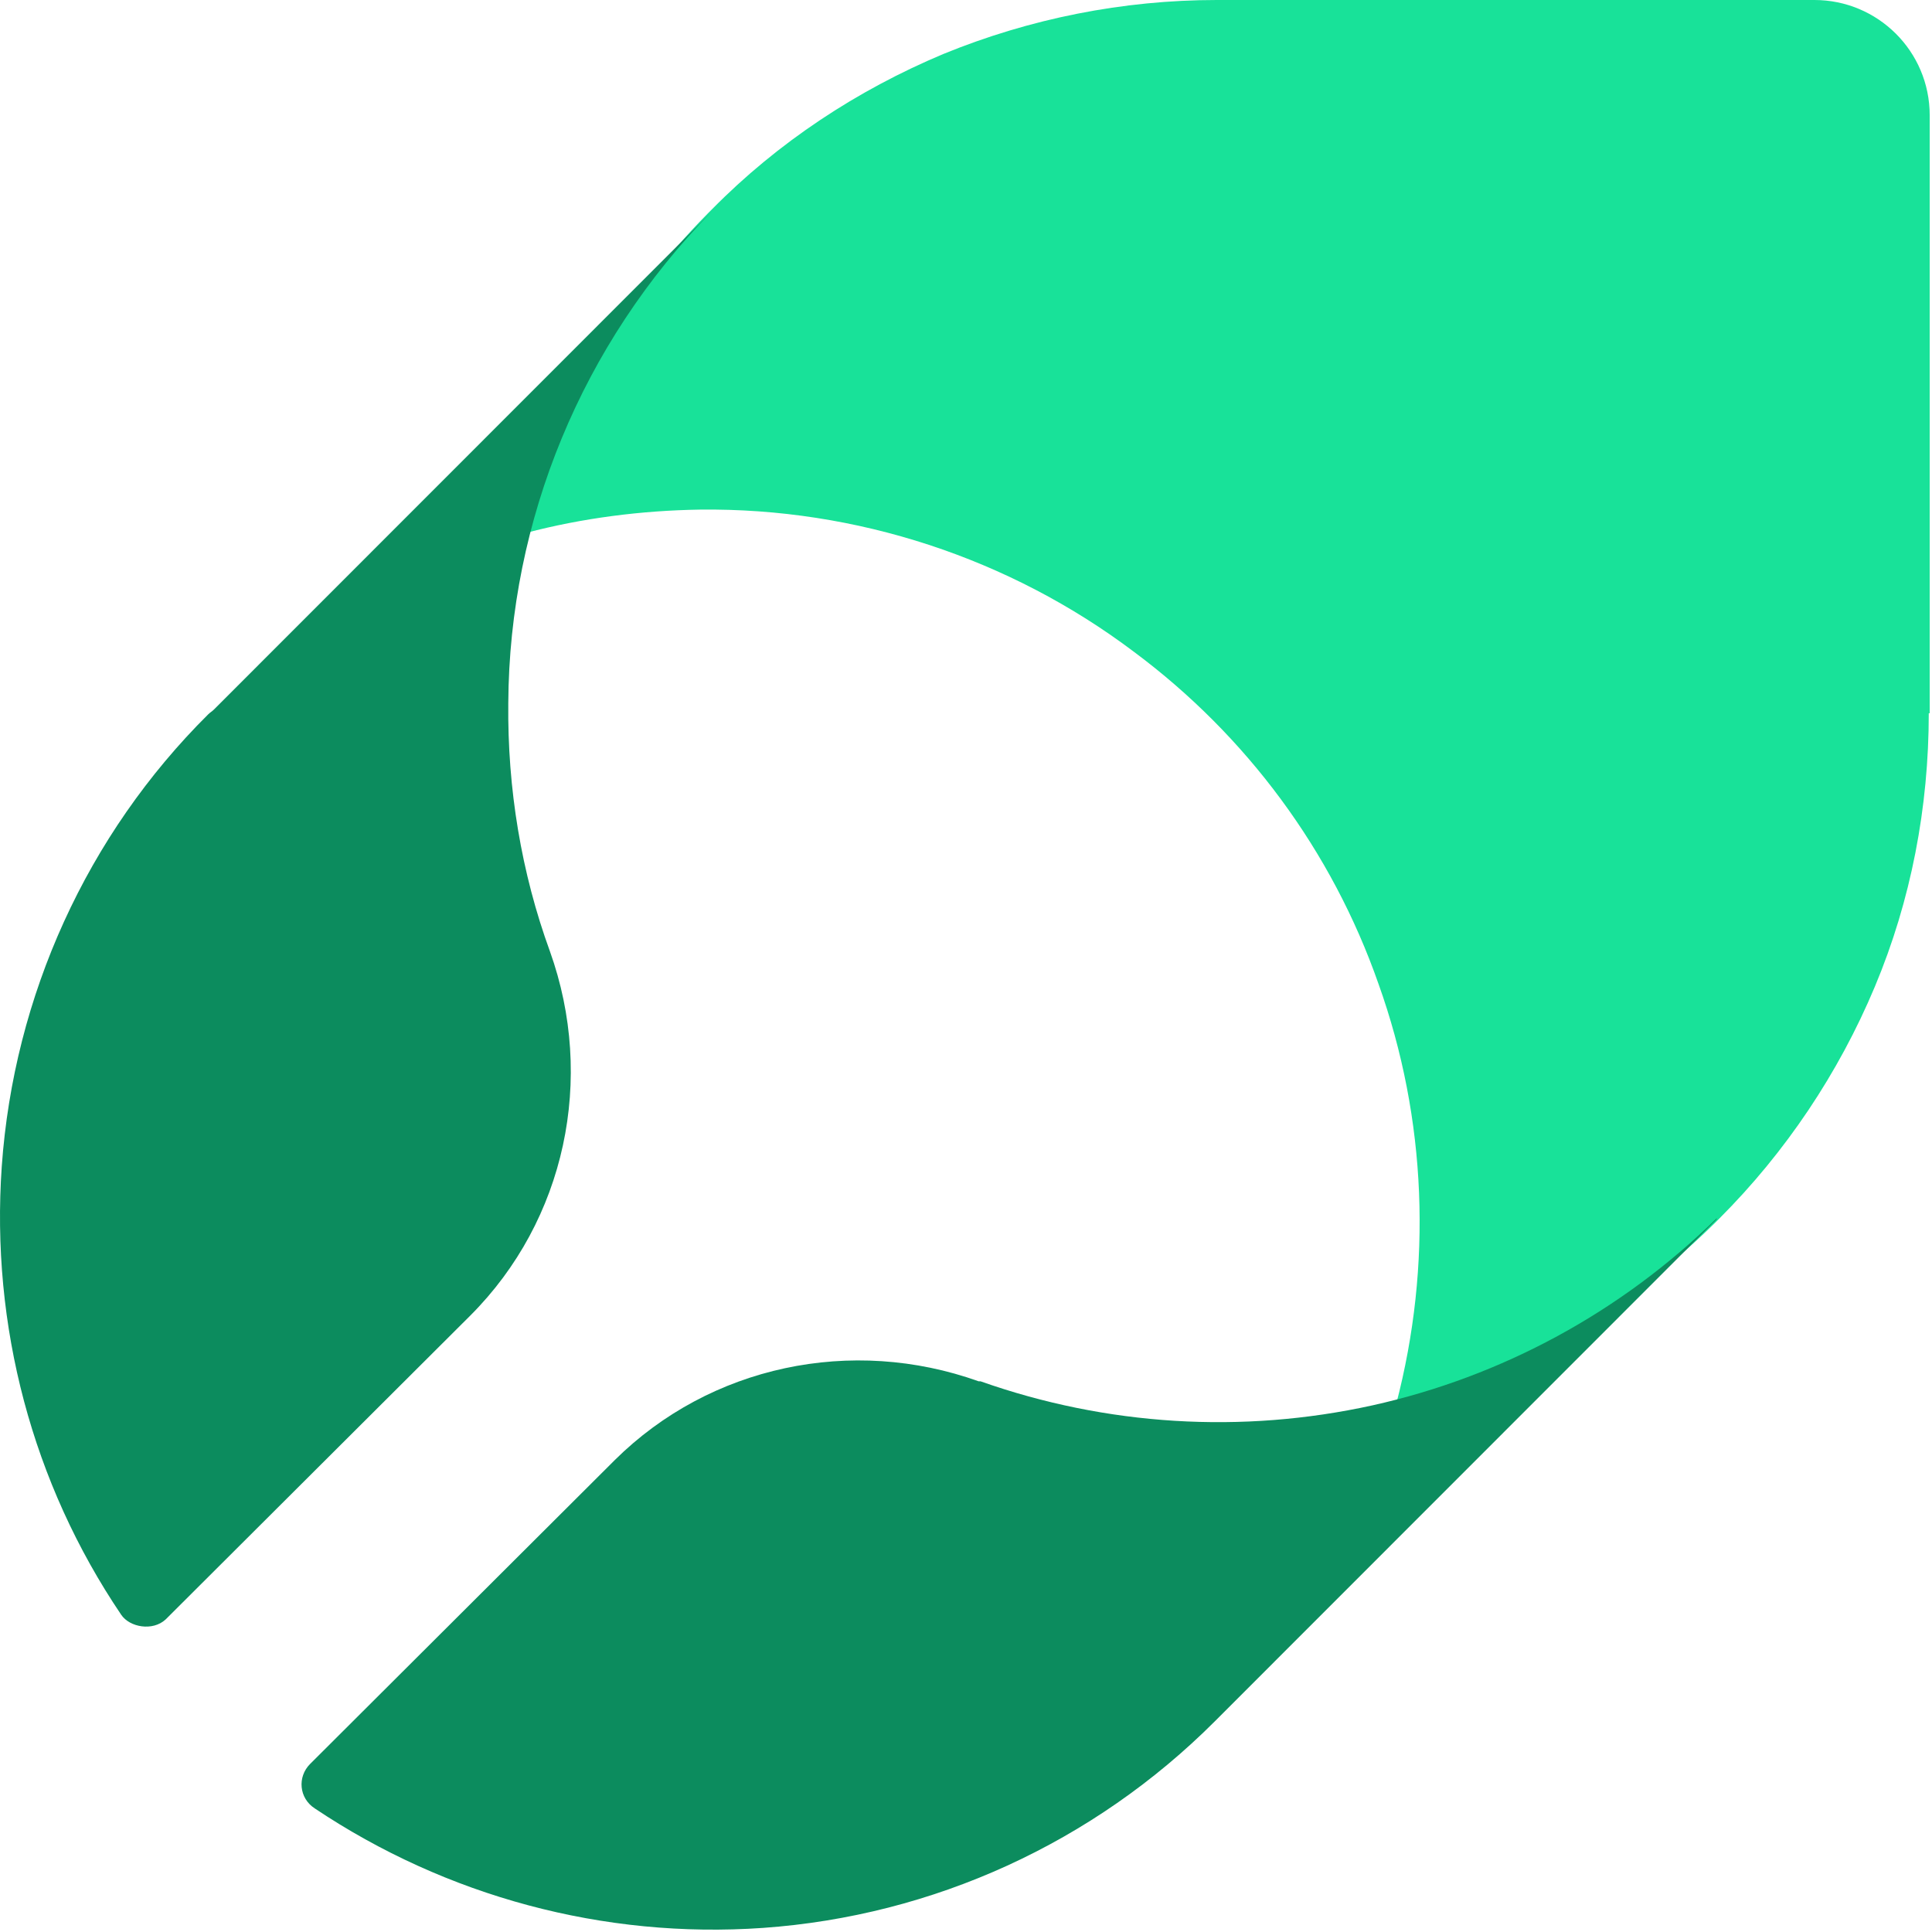
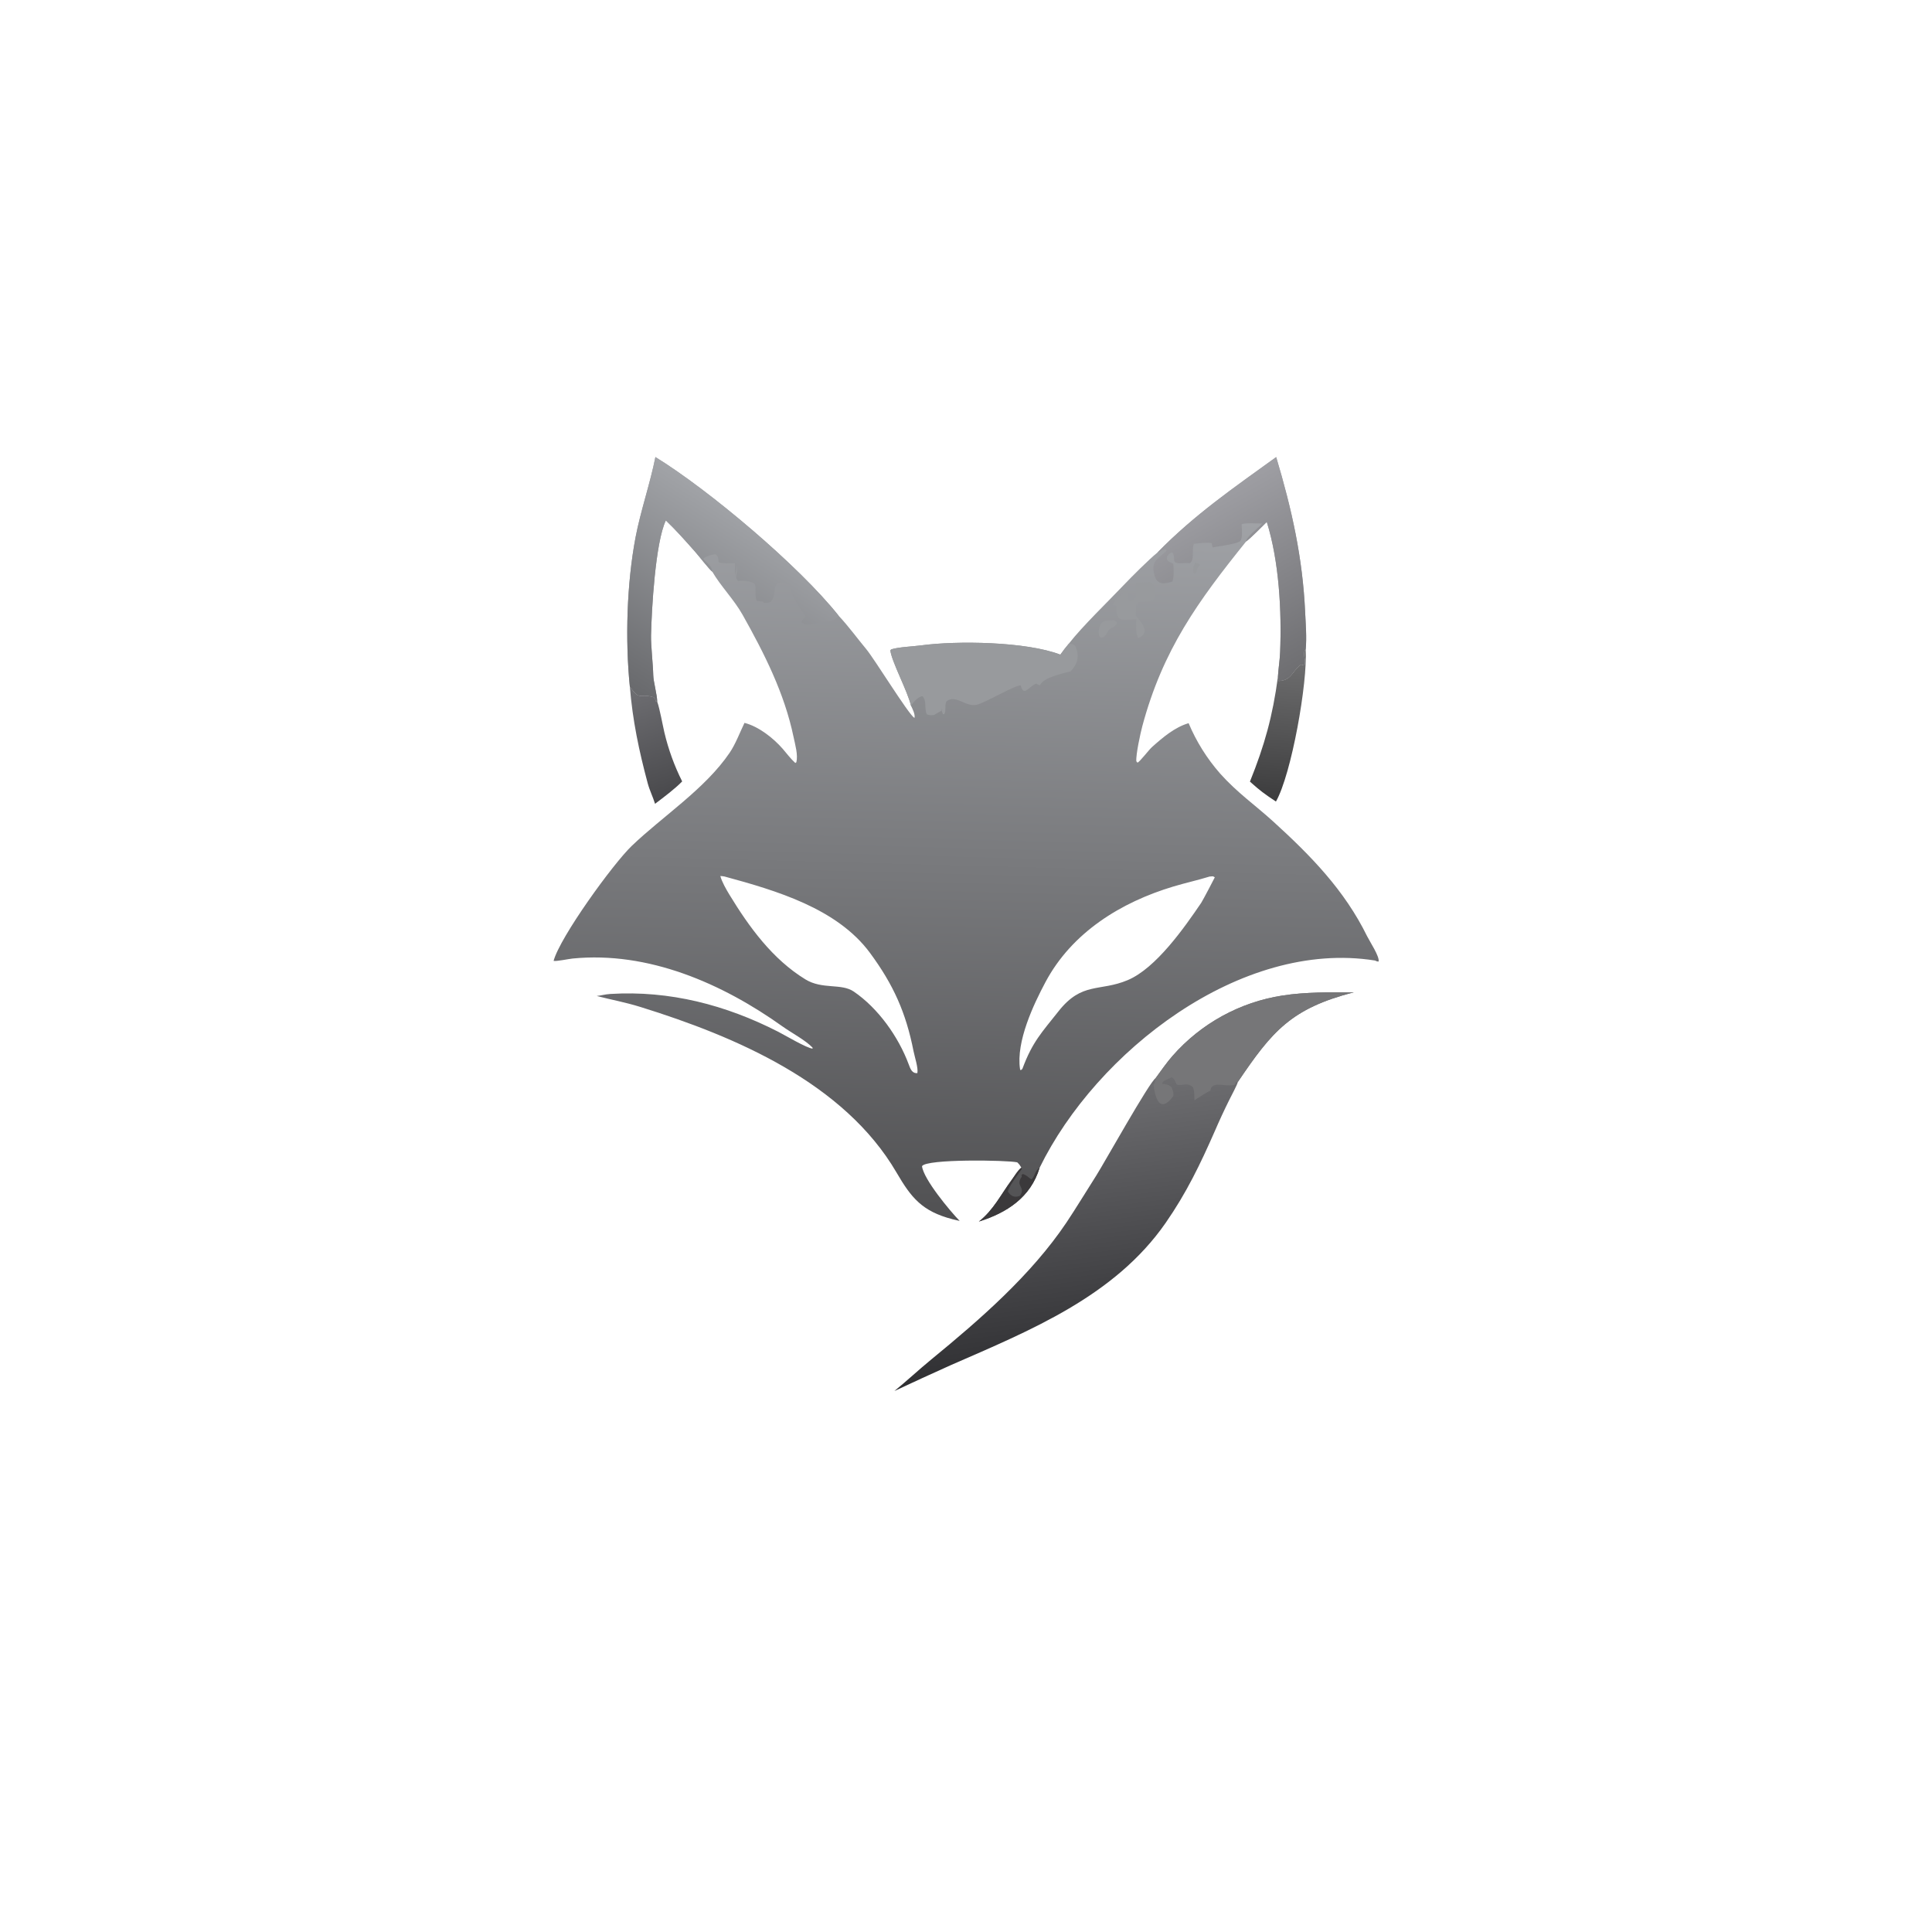
- <svg xmlns="http://www.w3.org/2000/svg" width="502" height="502" viewBox="0 0 502 502" fill="none">
-   <path d="M501.402 185.33V29.962C501.402 13.29 487.876 0 471.453 0H316.156C291.763 0 267.611 4.832 245.15 14.014C222.689 23.438 202.16 36.969 185.012 54.367L183.804 55.575C161.101 78.53 144.92 107.042 136.708 138.454C151.441 134.588 166.656 132.655 181.871 132.413C222.447 131.93 262.298 144.978 294.661 169.383C323.885 191.13 346.104 221.092 358.18 255.645C370.739 290.681 372.188 328.859 362.769 364.862C393.925 356.647 422.666 340.457 445.611 317.744L446.818 316.536C463.966 299.38 477.732 278.841 487.151 256.37C496.571 233.898 501.16 209.735 501.16 185.33H501.402Z" fill="#18E299" />
-   <path d="M132.071 182.706C132.312 135.044 151.32 89.307 184.764 55.125L55.557 184.391C55.076 184.873 54.594 185.113 54.113 185.595C22.593 216.888 3.586 258.774 0.458 303.066C-2.43 344.47 8.397 385.392 31.496 419.575C33.699 422.835 39.677 423.907 43.046 420.778L122.206 341.822C146.989 317.028 154.689 280.198 142.899 247.219C135.44 226.758 131.831 204.852 132.071 182.706Z" fill="#0C8C5E" />
-   <path d="M446.067 316.547C421.284 340.86 390.245 357.71 356.56 365.172C322.634 372.635 287.506 370.468 254.783 358.914C254.783 358.914 254.542 358.914 254.301 358.914C221.338 347.118 184.525 354.821 159.742 379.375L80.581 458.331C77.212 461.701 77.694 467.238 81.784 469.885C115.95 492.754 156.855 503.827 198.24 500.938C242.512 497.809 284.137 478.792 315.656 447.258L316.859 446.054L446.067 316.788V316.547Z" fill="#0C8C5E" />
+ <svg xmlns="http://www.w3.org/2000/svg" version="1.1" style="display: block;" viewBox="0 0 2048 2048" width="1024" height="1024" preserveAspectRatio="none">
+   <defs>
+     <linearGradient id="Gradient1" gradientUnits="userSpaceOnUse" x1="710.191" y1="843.286" x2="672.509" y2="729.834">
+       <stop class="stop0" offset="0" stop-opacity="1" stop-color="rgb(73,73,76)" />
+       <stop class="stop1" offset="1" stop-opacity="1" stop-color="rgb(110,110,114)" />
+     </linearGradient>
+     <linearGradient id="Gradient2" gradientUnits="userSpaceOnUse" x1="1349.87" y1="845.923" x2="1359.62" y2="702.545">
+       <stop class="stop0" offset="0" stop-opacity="1" stop-color="rgb(61,61,62)" />
+       <stop class="stop1" offset="1" stop-opacity="1" stop-color="rgb(109,109,110)" />
+     </linearGradient>
+     <linearGradient id="Gradient3" gradientUnits="userSpaceOnUse" x1="1149.15" y1="1443.77" x2="1112.95" y2="1158.23">
+       <stop class="stop0" offset="0" stop-opacity="1" stop-color="rgb(48,48,51)" />
+       <stop class="stop1" offset="1" stop-opacity="1" stop-color="rgb(110,110,113)" />
+     </linearGradient>
+     <linearGradient id="Gradient4" gradientUnits="userSpaceOnUse" x1="1375.93" y1="711.98" x2="1275.41" y2="529.551">
+       <stop class="stop0" offset="0" stop-opacity="1" stop-color="rgb(110,110,113)" />
+       <stop class="stop1" offset="1" stop-opacity="1" stop-color="rgb(158,158,163)" />
+     </linearGradient>
+     <linearGradient id="Gradient5" gradientUnits="userSpaceOnUse" x1="683.974" y1="742.985" x2="802.251" y2="553.803">
+       <stop class="stop0" offset="0" stop-opacity="1" stop-color="rgb(104,105,108)" />
+       <stop class="stop1" offset="1" stop-opacity="1" stop-color="rgb(161,163,167)" />
+     </linearGradient>
+     <linearGradient id="Gradient6" gradientUnits="userSpaceOnUse" x1="1016.68" y1="1289.31" x2="1036.59" y2="545.953">
+       <stop class="stop0" offset="0" stop-opacity="1" stop-color="rgb(81,81,83)" />
+       <stop class="stop1" offset="1" stop-opacity="1" stop-color="rgb(160,162,166)" />
+     </linearGradient>
+   </defs>
+   <path transform="translate(0,0)" fill="url(#Gradient6)" d="M 694.751 484.48 C 751.475 519.338 847.233 600.02 889.02 652.719 C 898.945 663.188 910.075 678.327 918.016 687.787 C 926.999 698.488 962.603 756.676 969.34 761.105 C 970.445 757.482 967.221 751.312 965.639 747.988 C 962.32 733.057 945.126 701.289 943.788 689.393 L 944.815 688.321 C 952.915 685.81 967.624 685.319 976.486 684.121 C 1014.38 679 1087.83 680.023 1124.01 693.945 C 1127.1 689.669 1129.51 686.36 1132.99 682.321 C 1147.45 663.741 1174.31 637.975 1190.98 620.401 C 1199.19 611.744 1218.44 592.503 1226.92 585.73 C 1266.37 545.447 1307.95 516.907 1352.81 484.518 C 1369.28 539.527 1380.88 591.125 1383.5 648.919 C 1384.08 661.76 1385.29 675.601 1384.09 688.393 C 1379.72 693.102 1385.19 699.992 1382.59 705.389 L 1378.76 704.407 C 1368.98 712.771 1368.72 721.199 1355.33 721.888 L 1354.62 717.649 C 1355.15 708.598 1356.6 700.403 1356.97 691.45 C 1358.74 647.927 1355.93 595.062 1342.84 553.318 C 1337.55 558.454 1326.23 570.057 1320.86 574.09 C 1269.98 637.363 1232.74 688.507 1210.93 769.678 C 1209.02 776.801 1203.96 799.753 1204.56 806.981 L 1205.78 808.444 C 1208.27 807.559 1217.77 794.938 1221.2 791.879 C 1232.55 781.759 1245.22 770.901 1259.98 766.588 C 1268.16 786.079 1279.45 804.116 1293.39 819.999 C 1311.89 840.655 1330.07 852.998 1349.84 870.98 C 1389.51 907.059 1425.27 943.675 1449.17 992.374 C 1451.87 997.878 1462.74 1014.24 1461.35 1019.3 C 1458.49 1019.21 1458.83 1018.4 1457.4 1018.18 C 1315.38 995.547 1162.18 1114.85 1102.06 1237.8 C 1092.63 1269.2 1067.44 1285.55 1037.64 1294.91 C 1053.17 1282.74 1060.84 1266.4 1072.45 1250.74 C 1075.45 1246.7 1078.86 1240.61 1082.65 1237.77 C 1080.89 1234.78 1080.93 1234.7 1078.32 1232.12 C 1067.9 1229.72 981.594 1228.32 977.376 1236.2 C 978.953 1249.95 1006.81 1283.43 1017.29 1294.24 C 1014.72 1293.68 1012.17 1293.06 1009.63 1292.41 C 977.33 1284 965.898 1269.56 950.328 1242.89 C 894.837 1147.84 779.798 1098.81 679.158 1067.51 C 662.059 1062.2 648.541 1059.94 632.517 1055.77 C 637.631 1055.28 641.185 1054 647.099 1053.63 C 709.899 1049.79 769.374 1065.29 825.008 1093.74 C 832.382 1097.51 855.041 1111.01 861.402 1111.6 L 861.27 1110.45 C 853.739 1102.58 838.695 1094.64 829.528 1088.09 C 765.518 1042.4 687.159 1008.18 607.016 1016.08 C 602.868 1016.49 589.499 1019.3 586.827 1018.56 C 593.664 993.278 649.714 915.806 669.751 896.603 C 702.472 865.243 747.482 836.277 773.535 797.827 C 779.718 788.701 784.348 776.326 789.185 766.27 C 804.135 770.057 819.718 782.33 829.712 793.78 C 834.265 798.996 837.921 804.157 843.067 808.796 L 844.186 807.995 C 846.093 800.148 842.89 789.265 841.204 781.24 C 831.557 734.823 810.191 692.69 787.162 651.684 C 778.155 635.647 763.96 621.355 755.114 606.122 C 751.521 603.191 740.559 589.043 736.702 584.693 C 726.643 573.348 716.842 562.226 705.83 551.693 C 694.655 575.084 690.711 646.653 690.119 673.486 C 689.884 684.138 692.216 703.952 692.473 715.742 C 692.621 722.544 696.525 736.169 696.674 743.789 L 695.29 743.453 C 694.675 741.023 694.741 741.172 693.255 739.151 C 676.697 734.049 679.303 743.709 667.675 727.921 C 662.648 678.22 664.403 618.648 673.72 569.544 C 678.909 542.198 689.438 511.63 694.751 484.48 z M 972.458 1137.54 C 973.497 1131.89 969.612 1120.5 968.375 1114.22 C 960.354 1073.5 947.086 1043.8 922.226 1010.11 C 887.358 962.864 822.402 943.917 768.091 929.148 C 766.909 928.826 764.72 928.703 763.574 928.618 C 765.265 934.826 769.817 942.813 773.267 948.477 C 794.205 982.851 818.99 1016.92 853.819 1038.21 C 871.751 1049.17 891.717 1042.06 904.976 1051.07 C 930.919 1068.72 952.387 1099.01 963.25 1128.21 C 965.044 1132.95 966.714 1138.04 972.458 1137.54 z M 1083.93 1132.6 C 1094.51 1104.21 1104.42 1094.35 1122.06 1072 C 1146.99 1040.4 1165.69 1051.48 1195.4 1038.98 C 1225.38 1026.37 1255.48 983.299 1273.37 956.982 C 1274.92 954.688 1287.72 930.273 1287.75 929.985 C 1284.92 928.331 1286.28 929.023 1282.2 929.177 C 1269.6 933.077 1256.83 935.841 1243.88 939.722 C 1188.34 956.361 1136.38 988.322 1108.28 1040.99 C 1095.77 1064.43 1076.86 1104.08 1081.29 1133.37 C 1081.42 1133.71 1081.54 1134.05 1081.67 1134.39 C 1083.55 1133.69 1082.79 1134.28 1083.93 1132.6 z" />
+   <path transform="translate(0,0)" fill="url(#Gradient5)" d="M 694.751 484.48 C 751.475 519.338 847.233 600.02 889.02 652.719 C 884.632 659.372 875.83 658.561 869.11 659.794 C 862.741 660.962 855.56 664.414 849.683 659.584 C 850.117 656.693 851.666 655.994 854.085 653.356 C 847.957 644.679 841.298 635.694 838.452 625.402 C 837.727 622.781 837.569 622.054 836.198 619.653 C 814.586 612.506 825.285 629.13 817.288 637.651 C 813.949 639.411 813.263 639.167 809.561 639.055 L 808.94 637.679 C 805.945 637.481 804.966 637.367 802.034 636.753 C 799.858 630.12 801.912 625.42 800.16 619.051 C 796.252 615.789 787.265 615.238 782.368 615.861 C 777.96 611.581 782.501 608.792 780.804 600.077 L 779.618 610.005 C 778.765 607.261 779.013 600.213 779 597 C 774.817 597.041 764.456 597.697 761.658 595.798 C 761.517 592.55 761.477 588.621 757.975 587.469 C 752.605 588.444 750.807 589.074 745.848 591.595 L 746.151 593.369 C 749.885 596.715 755.044 600.971 755.114 606.122 C 751.521 603.191 740.559 589.043 736.702 584.693 C 726.643 573.348 716.842 562.226 705.83 551.693 C 694.655 575.084 690.711 646.653 690.119 673.486 C 689.884 684.138 692.216 703.952 692.473 715.742 C 692.621 722.544 696.525 736.169 696.674 743.789 L 695.29 743.453 C 694.675 741.023 694.741 741.172 693.255 739.151 C 676.697 734.049 679.303 743.709 667.675 727.921 C 662.648 678.22 664.403 618.648 673.72 569.544 C 678.909 542.198 689.438 511.63 694.751 484.48 z" />
+   <path transform="translate(0,0)" fill="url(#Gradient4)" d="M 1226.92 585.73 C 1266.37 545.447 1307.95 516.907 1352.81 484.518 C 1369.28 539.527 1380.88 591.125 1383.5 648.919 C 1384.08 661.76 1385.29 675.601 1384.09 688.393 C 1379.72 693.102 1385.19 699.992 1382.59 705.389 L 1378.76 704.407 C 1368.98 712.771 1368.72 721.199 1355.33 721.888 L 1354.62 717.649 C 1355.15 708.598 1356.6 700.403 1356.97 691.45 C 1358.74 647.927 1355.93 595.062 1342.84 553.318 C 1337.55 558.454 1326.23 570.057 1320.86 574.09 C 1320.87 569.064 1333.82 559.869 1337.92 555 C 1333.28 554.9 1319.94 554.086 1316.21 555.708 C 1316.22 560.627 1317.91 571.955 1313.86 574.182 C 1308.72 577.01 1291.68 579.06 1285.28 580.294 L 1284.51 575.956 C 1281.9 574.514 1268.99 576.075 1265.46 576.5 C 1263.07 584.219 1266.54 593.293 1261.3 597.032 C 1256.91 596.161 1248.21 598.392 1245.46 595.751 C 1243.66 594.018 1245.47 588.456 1242.56 585.545 C 1239.88 586.094 1239.07 587.55 1237.23 589.634 C 1236.08 595.016 1239.09 595.264 1243.76 597.624 C 1244.13 602.9 1244.64 611.553 1242.72 616.502 C 1232.49 619.518 1225.71 620.122 1223.15 607.17 C 1220.6 594.267 1227.64 592.304 1236.72 583.768 L 1235.73 582.54 C 1230.91 582.851 1231.68 584.677 1226.92 585.73 z" />
+   <path transform="translate(0,0)" fill="rgb(152,154,157)" d="M 965.639 747.988 C 962.32 733.057 945.126 701.289 943.788 689.393 L 944.815 688.321 C 952.915 685.81 967.624 685.319 976.486 684.121 C 1014.38 679 1087.83 680.023 1124.01 693.945 C 1127.1 689.669 1129.51 686.36 1132.99 682.321 C 1135.84 682.563 1139.2 682.95 1140.29 685.696 C 1144.92 697.373 1141.3 704.608 1134.94 711.616 C 1126.05 713.944 1107.24 718.057 1102.96 725.38 L 1102.4 726.35 C 1101.2 726.274 1098.12 724.743 1098.95 724.47 C 1090.27 727.316 1085.44 739.499 1082 726.518 C 1075.4 726.402 1044.57 744.875 1035.52 747.037 C 1023.54 749.9 1012.69 735.262 1003.06 743.699 C 1001.13 749.618 1003.17 752.999 1001.01 756.984 L 999.572 757.07 C 998.383 753.505 997.946 754.531 998.835 752.023 L 998.378 751.319 L 998.242 752.611 L 998.529 751.189 L 998.265 753.161 C 995.305 755.105 992.959 756.062 990.234 757.867 C 986.406 758.248 986.274 758.486 982.505 757.239 C 979.518 751.402 982.766 743.379 977.926 738.007 C 973.251 738.278 968.361 744.272 965.639 747.988 z" />
+   <path transform="translate(0,0)" fill="rgb(59,57,59)" d="M 1082.65 1237.77 L 1083.05 1239.39 C 1079.86 1244.04 1068.2 1259.22 1068.47 1263.26 C 1071.71 1268.09 1075.6 1269.89 1081.21 1267.61 C 1087.87 1258.05 1075.65 1257.66 1083.15 1247.28 L 1082.85 1245.49 L 1084.32 1244.45 C 1088.07 1245.81 1089.98 1247.7 1093.18 1250.2 C 1096.66 1248.3 1096.71 1241.32 1102.06 1237.8 C 1092.63 1269.2 1067.44 1285.55 1037.64 1294.91 C 1053.17 1282.74 1060.84 1266.4 1072.45 1250.74 C 1075.45 1246.7 1078.86 1240.61 1082.65 1237.77 z" />
+   <path transform="translate(0,0)" fill="rgb(152,154,157)" d="M 1204.65 617.907 C 1207.78 617.282 1215.84 617.182 1219.38 617.045 C 1226.03 621.207 1224.82 630.433 1222.35 636.729 C 1216.68 637.75 1212.35 637.872 1206.65 638.144 C 1206.16 639.45 1205.89 640.636 1205.66 642.004 C 1204.7 640.959 1205.19 641.26 1204.36 640.868 C 1204.32 642.208 1203.99 652.996 1203.99 652.997 C 1208.72 658.226 1221.07 670.622 1206.4 676.483 C 1203.67 669.677 1204.42 663.663 1204.49 656.298 C 1186.61 657.052 1184.2 660.067 1183.11 641.662 C 1180.61 641.939 1181.83 642 1179.44 641.511 C 1181.78 635.631 1189.8 628.382 1195.64 626.012 L 1196.79 626.569 C 1195.67 629.961 1195.35 630.932 1194.76 634.404 C 1196.44 636.963 1195.33 635.913 1198.61 637.173 C 1209.26 633.667 1200.85 623.94 1204.65 617.907 z" />
+   <path transform="translate(0,0)" fill="rgb(152,154,157)" d="M 1173.01 657.801 C 1175.02 657.933 1178.35 657.437 1180.66 657.411 C 1183.93 659.229 1183.06 657.925 1184.21 660.803 C 1178.87 668.196 1177.78 662.743 1173.62 670.709 C 1171.11 674.181 1171.22 675.459 1166.99 675.925 L 1165.23 674.144 C 1163.93 668.771 1164.9 665.651 1167.24 660.696 C 1169.9 658.474 1169.66 658.438 1173.01 657.801 z" />
+   <path transform="translate(0,0)" fill="rgb(152,154,157)" d="M 1267.12 596.356 C 1269.68 597.229 1270.08 597.142 1272.11 598.833 C 1269.22 601.873 1269.22 602.168 1268.35 606.291 C 1266.92 608.264 1267.8 607.584 1265.83 608.488 C 1263.8 604.636 1264.96 599.896 1267.12 596.356 z" />
+   <path transform="translate(0,0)" fill="url(#Gradient3)" d="M 1225.05 1142.8 C 1230.4 1135.49 1237.01 1126.01 1242.9 1119.35 C 1273.05 1084.95 1314.35 1062.27 1359.55 1055.29 C 1383.35 1051.58 1411.06 1051.79 1435.03 1051.87 C 1368.69 1069.04 1348.58 1092.99 1312.21 1146.87 C 1311.38 1150.28 1305.03 1162.02 1303.14 1165.86 C 1297.73 1176.72 1292.62 1187.74 1287.82 1198.88 C 1272.38 1234.01 1257.82 1264.34 1235.74 1296.17 C 1181.56 1374.3 1091.94 1410.34 1007.92 1447.09 C 987.907 1456.07 967.967 1465.22 948.104 1474.53 C 961.174 1463.9 974.047 1451.85 987.464 1440.86 C 1039.06 1398.57 1093.18 1351.48 1130.57 1295.8 C 1139.59 1282.36 1153.78 1259.17 1162.14 1246.04 C 1170.34 1233.16 1218.78 1146.3 1225.05 1142.8 z" />
+   <path transform="translate(0,0)" fill="rgb(118,118,120)" d="M 1225.05 1142.8 C 1230.4 1135.49 1237.01 1126.01 1242.9 1119.35 C 1273.05 1084.95 1314.35 1062.27 1359.55 1055.29 C 1383.35 1051.58 1411.06 1051.79 1435.03 1051.87 C 1368.69 1069.04 1348.58 1092.99 1312.21 1146.87 C 1312.13 1146.86 1312.05 1146.84 1311.97 1146.82 C 1307.87 1146.35 1311.15 1149.16 1307.96 1150.09 C 1299.94 1152.45 1284.06 1145.05 1283.07 1156.11 C 1283.12 1155.59 1268.88 1164.17 1266.25 1166.45 C 1265.82 1161.11 1266.41 1157.81 1264.73 1152.68 C 1258.96 1146.96 1254.28 1151.17 1247.76 1149.89 C 1246.62 1149.67 1245.56 1143.03 1241.76 1141.98 C 1238.5 1144.16 1232.02 1145.16 1231.91 1148.86 C 1236.36 1149.42 1238.54 1149.52 1241.83 1152.48 C 1243.15 1154.99 1244.87 1160.53 1243.31 1162.55 C 1227.73 1182.74 1224.12 1159.21 1222.76 1150.12 C 1224.21 1147.25 1224.94 1146.13 1225.05 1142.8 z" />
+   <path transform="translate(0,0)" fill="url(#Gradient2)" d="M 1354.62 717.649 L 1355.33 721.888 C 1368.72 721.199 1368.98 712.771 1378.76 704.407 L 1382.59 705.389 C 1385.19 699.992 1379.72 693.102 1384.09 688.393 C 1386.24 723.622 1369.02 820.75 1352.55 849.677 C 1340.05 841.309 1336.23 838.62 1324.98 828.54 C 1340.44 790.214 1349.1 759.061 1354.62 717.649 z" />
+   <path transform="translate(0,0)" fill="url(#Gradient1)" d="M 667.675 727.921 C 679.303 743.709 676.697 734.049 693.255 739.151 C 694.741 741.172 694.675 741.023 695.29 743.453 L 696.674 743.789 C 699.325 751.065 702.363 768.194 704.285 776.462 C 708.527 794.428 714.851 811.838 723.129 828.338 C 715.507 836.184 703.26 845.384 694.375 852.065 C 692.164 844.813 688.59 837.735 686.629 830.425 C 677.282 795.571 670.613 763.832 667.675 727.921 z" />
</svg>
